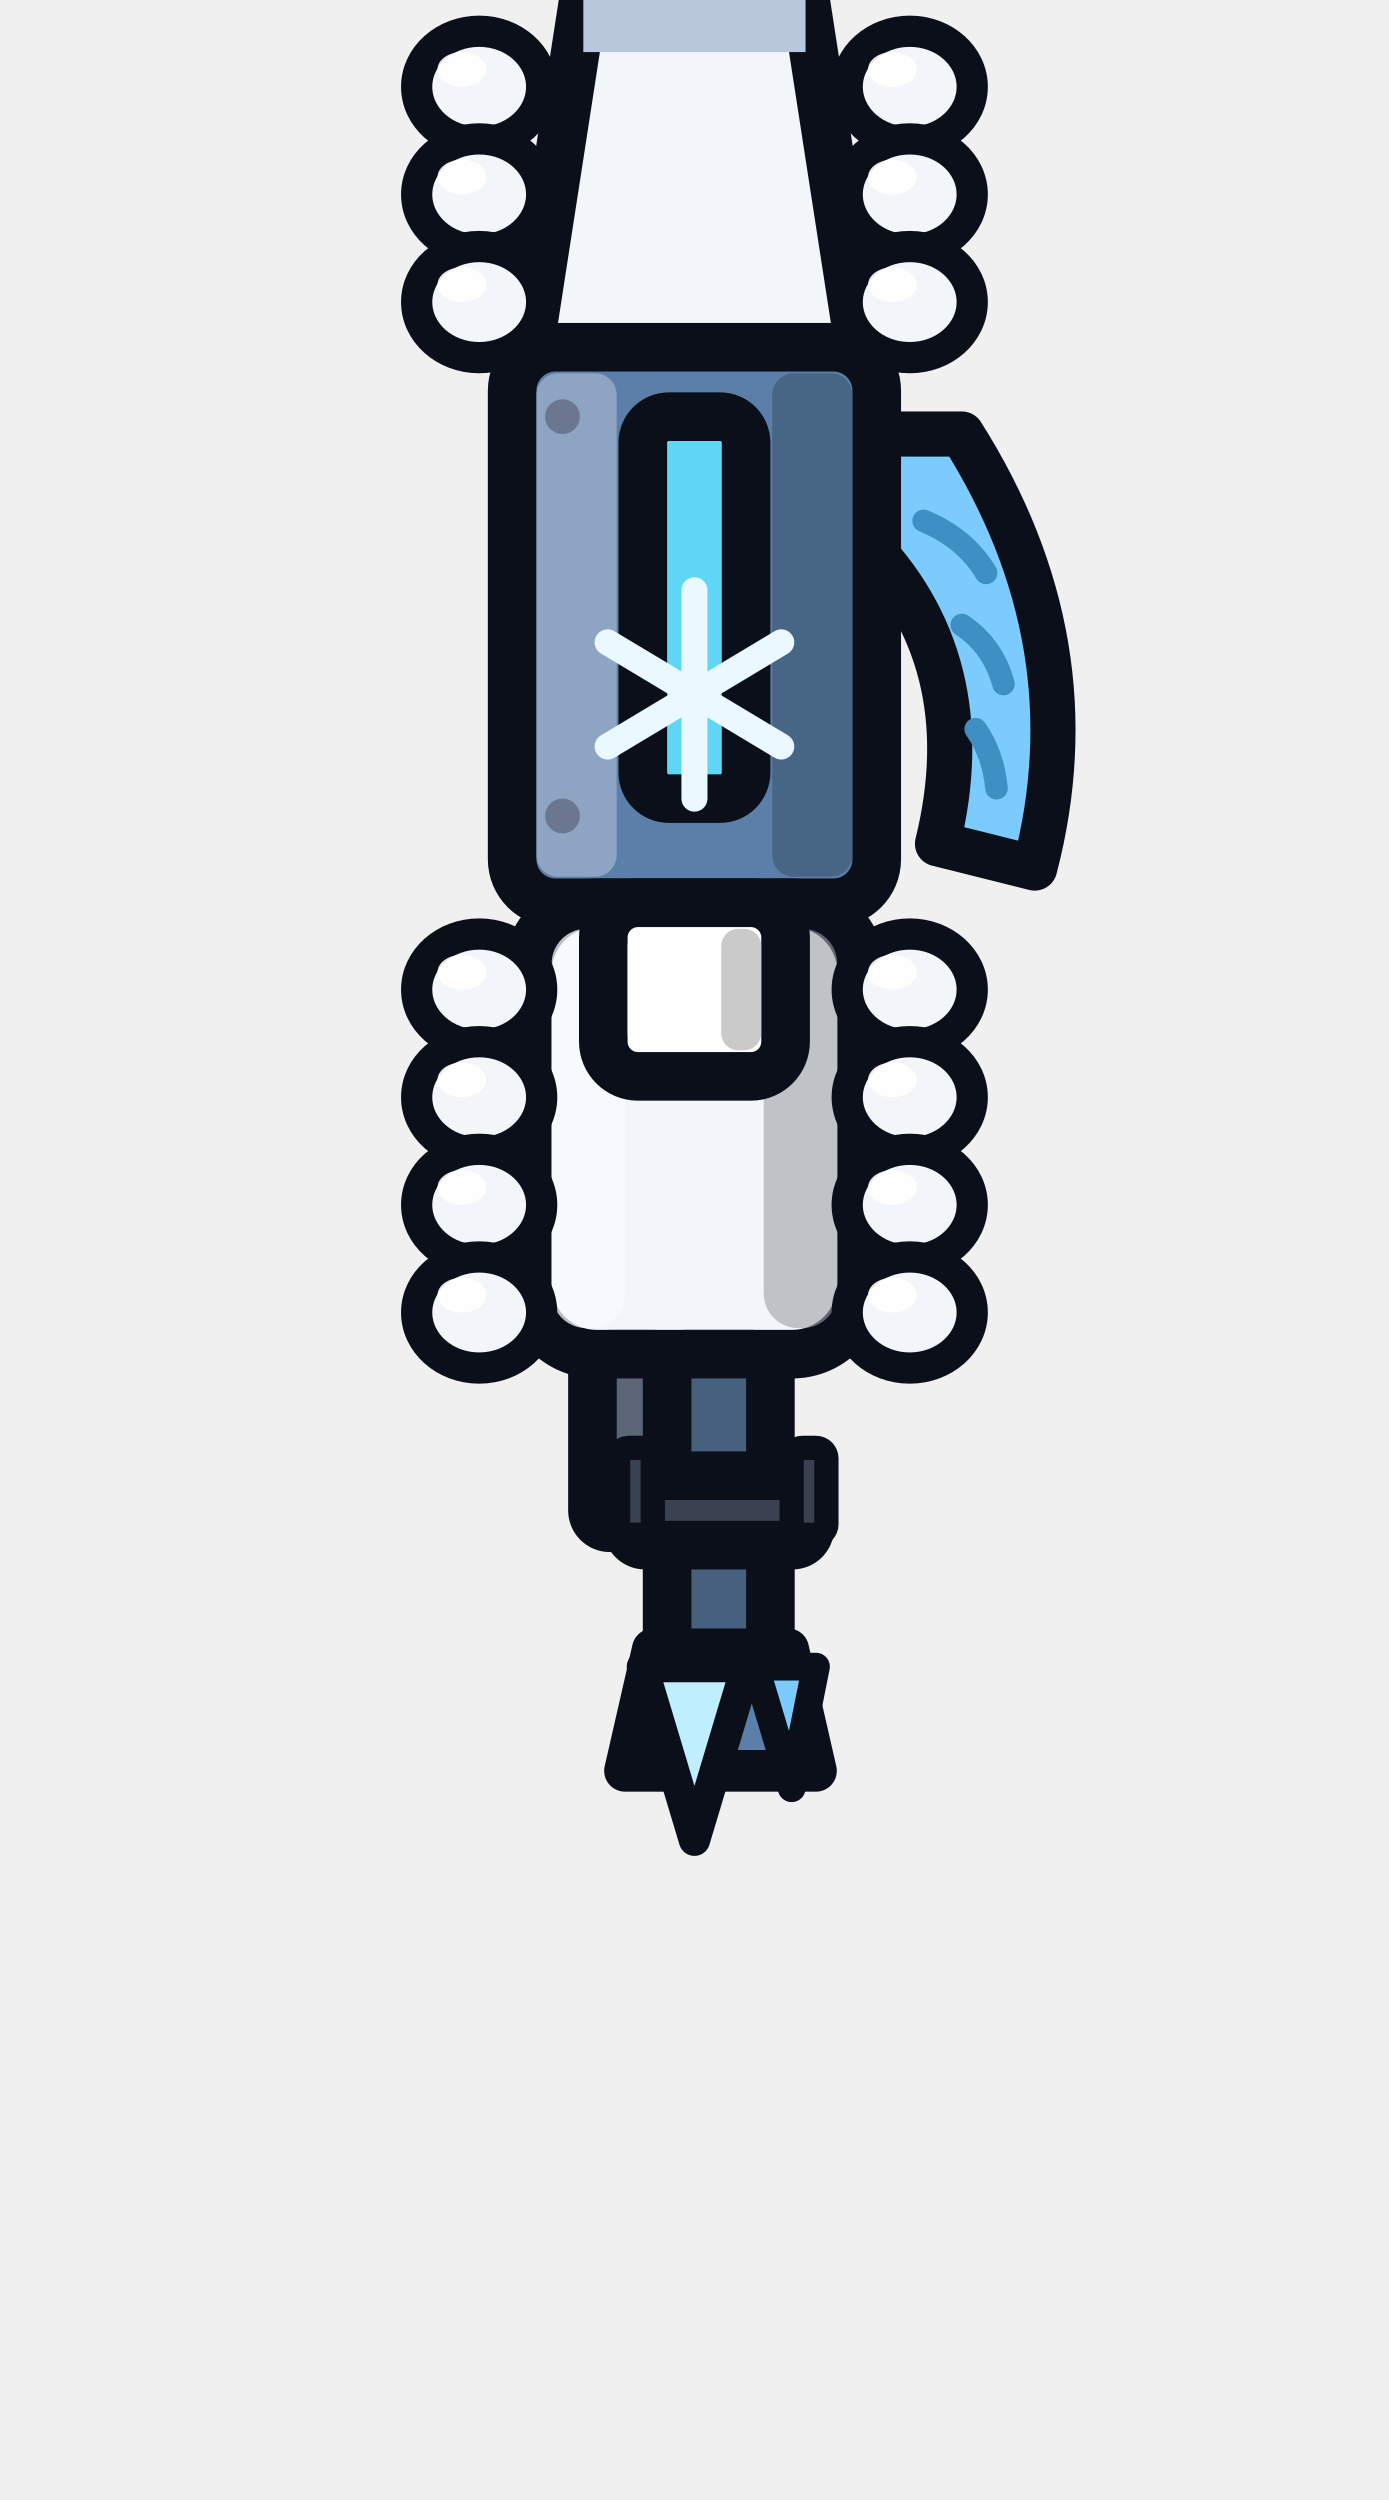
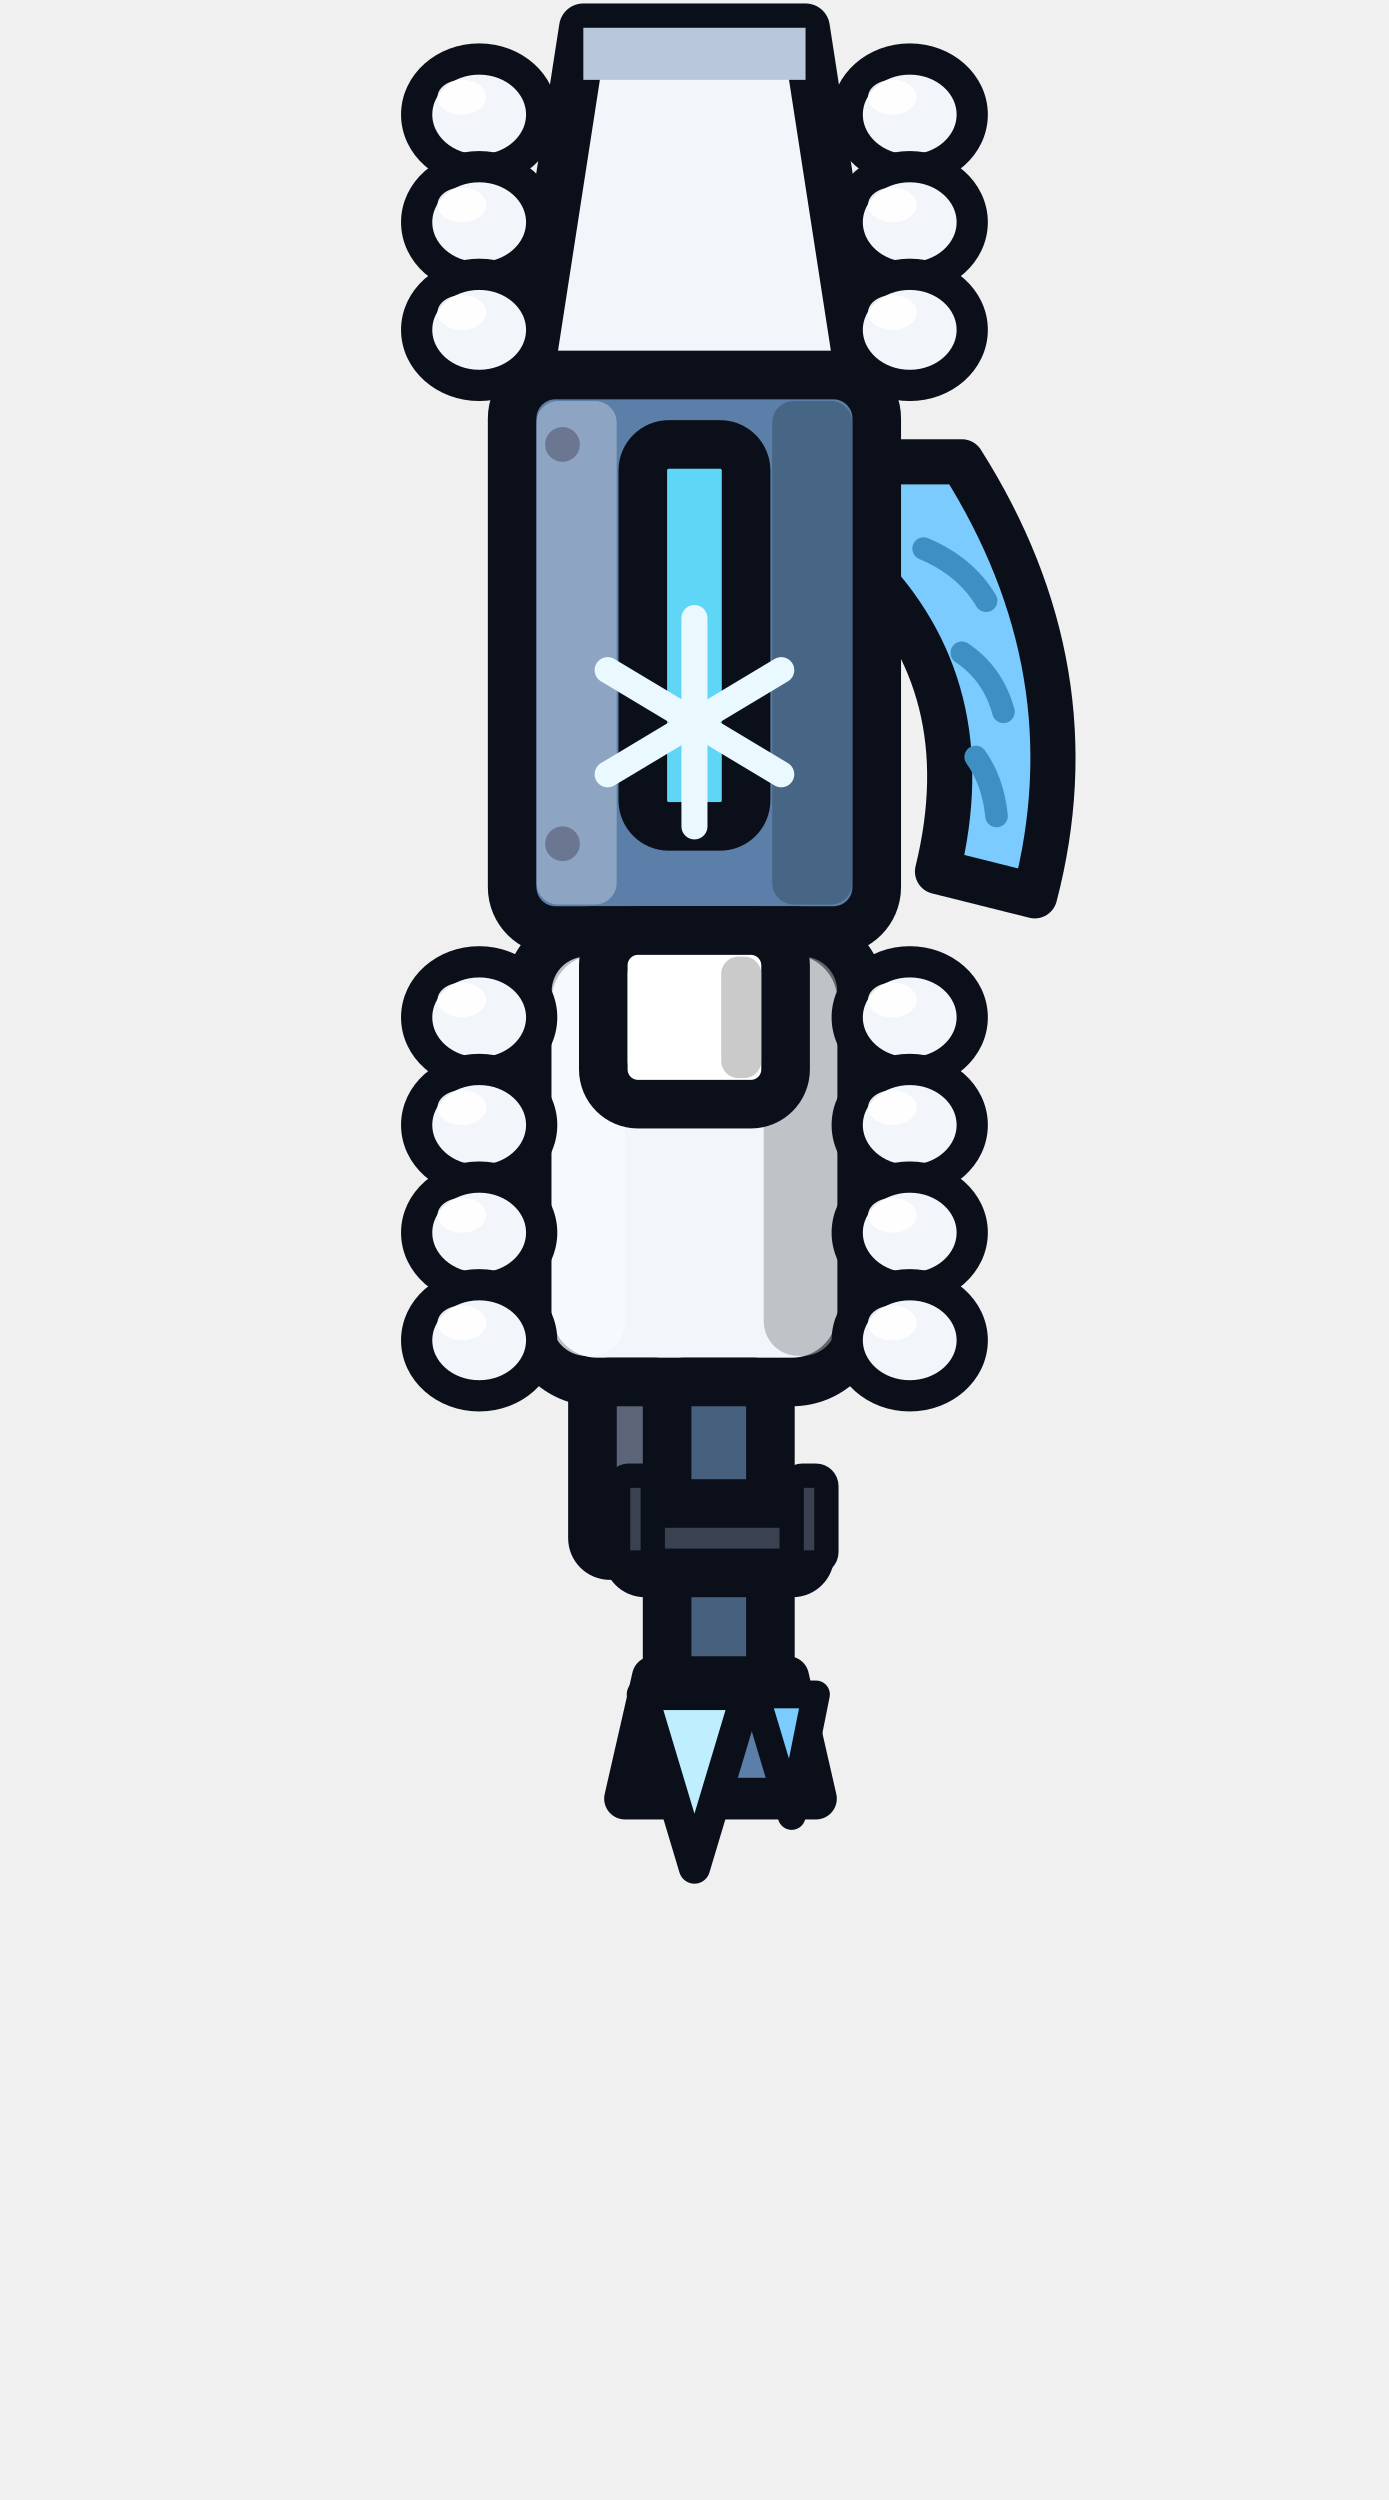
<svg xmlns="http://www.w3.org/2000/svg" viewBox="-40 0 80 144" width="320" height="576">
-   <path d="M9.6 25 L15.4 25 Q23 37 19.6 50 L14 48.6 Q16.6 38 9.6 31 Z" fill="#7CCBFF" stroke="#0B0F1A" stroke-width="2.6" stroke-linejoin="round" />
-   <g stroke="#3E8FC4" stroke-width="1.3" stroke-linecap="round" fill="none">
-     <path d="M13.2 30 q2.4 1 3.6 3" />
-     <path d="M15.4 36 q1.8 1.2 2.4 3.4" />
-     <path d="M16.2 42 q1 1.4 1.2 3.4" />
-   </g>
-   <polygon points="-6.4,0 6.4,0 9.8,22 -9.8,22" fill="#F2F6FB" stroke="#0B0F1A" stroke-width="2.8" stroke-linejoin="round" />
-   <rect x="-6.4" y="0" width="12.8" height="3" fill="#B9C7DB" />
-   <rect x="-10.5" y="20" width="21" height="32" rx="2.5" fill="#5B7FA8" stroke="#0B0F1A" stroke-width="2.8" stroke-linejoin="round" />
-   <rect x="-9.1" y="21.5" width="4.62" height="29" rx="1.25" fill="#9db2cb" opacity=".75" />
-   <rect x="4.48" y="21.5" width="4.62" height="29" rx="1.25" fill="#3b536d" opacity=".6" />
-   <rect x="-2.975" y="24" width="5.95" height="22" rx="1.5" fill="#5FD6F5" stroke="#0B0F1A" stroke-width="2.8" stroke-linejoin="round" />
-   <g fill="#6B7690">
-     <circle cx="-7.6" cy="24" r="1" />
-     <circle cx="-7.6" cy="47" r="1" />
-   </g>
-   <g stroke="#E9F9FF" stroke-width="1.5" stroke-linecap="round">
-     <line x1="0" y1="34" x2="0" y2="46" />
-     <line x1="-5" y1="37" x2="5" y2="43" />
-     <line x1="5" y1="37" x2="-5" y2="43" />
-   </g>
-   <rect x="-9.625" y="52" width="19.25" height="26" rx="4" fill="#F2F6FB" stroke="#0B0F1A" stroke-width="2.8" stroke-linejoin="round" />
-   <rect x="-8.225" y="53.5" width="4.235" height="23" rx="2" fill="#f7fafd" opacity=".75" />
-   <rect x="3.99" y="53.5" width="4.235" height="23" rx="2" fill="#9da0a3" opacity=".6" />
-   <rect x="-5.25" y="52" width="10.5" height="10" rx="2" fill="#FFFFFF" stroke="#0B0F1A" stroke-width="2.8" stroke-linejoin="round" />
-   <rect x="-3.85" y="53.5" width="2.31" height="7" rx="1" fill="#ffffff" opacity=".75" />
-   <rect x="1.54" y="53.5" width="2.31" height="7" rx="1" fill="#a6a6a6" opacity=".6" />
-   <rect x="-5.875" y="78" width="4.55" height="10" rx="1" fill="#5B6577" stroke="#0B0F1A" stroke-width="2.8" stroke-linejoin="round" />
-   <rect x="-1.575" y="78" width="5.95" height="18" rx="1" fill="#46607E" stroke="#0B0F1A" stroke-width="2.8" stroke-linejoin="round" />
-   <rect x="-3.85" y="85" width="10.5" height="4" rx="1" fill="#3A4150" stroke="#0B0F1A" stroke-width="2.8" stroke-linejoin="round" />
-   <g fill="#3A4150" stroke="#0B0F1A" stroke-width="1.4">
-     <rect x="-4.4" y="83.4" width="2" height="5" rx=".6" />
-     <rect x="5.6" y="83.4" width="2" height="5" rx=".6" />
-   </g>
-   <polygon points="-2.4,95 5.4,95 7,102 -4,102" fill="#5B7FA8" stroke="#0B0F1A" stroke-width="2.4" stroke-linejoin="round" />
-   <ellipse cx="-12.4" cy="5" rx="3.6" ry="3.2" fill="#F2F6FB" stroke="#0B0F1A" stroke-width="1.8" />
-   <ellipse cx="-13.4" cy="4" rx="1.4" ry="1" fill="#fff" opacity=".9" />
-   <ellipse cx="-12.4" cy="11.2" rx="3.6" ry="3.2" fill="#F2F6FB" stroke="#0B0F1A" stroke-width="1.8" />
-   <ellipse cx="-13.4" cy="10.2" rx="1.4" ry="1" fill="#fff" opacity=".9" />
-   <ellipse cx="-12.4" cy="17.4" rx="3.6" ry="3.2" fill="#F2F6FB" stroke="#0B0F1A" stroke-width="1.8" />
-   <ellipse cx="-13.4" cy="16.4" rx="1.4" ry="1" fill="#fff" opacity=".9" />
-   <ellipse cx="12.4" cy="5" rx="3.6" ry="3.2" fill="#F2F6FB" stroke="#0B0F1A" stroke-width="1.8" />
-   <ellipse cx="11.4" cy="4" rx="1.4" ry="1" fill="#fff" opacity=".9" />
-   <ellipse cx="12.4" cy="11.2" rx="3.6" ry="3.2" fill="#F2F6FB" stroke="#0B0F1A" stroke-width="1.8" />
-   <ellipse cx="11.4" cy="10.2" rx="1.4" ry="1" fill="#fff" opacity=".9" />
-   <ellipse cx="12.4" cy="17.4" rx="3.6" ry="3.2" fill="#F2F6FB" stroke="#0B0F1A" stroke-width="1.8" />
-   <ellipse cx="11.4" cy="16.4" rx="1.4" ry="1" fill="#fff" opacity=".9" />
-   <ellipse cx="-12.4" cy="57" rx="3.6" ry="3.2" fill="#F2F6FB" stroke="#0B0F1A" stroke-width="1.8" />
-   <ellipse cx="-13.4" cy="56" rx="1.4" ry="1" fill="#fff" opacity=".9" />
-   <ellipse cx="-12.4" cy="63.2" rx="3.6" ry="3.2" fill="#F2F6FB" stroke="#0B0F1A" stroke-width="1.8" />
-   <ellipse cx="-13.4" cy="62.2" rx="1.4" ry="1" fill="#fff" opacity=".9" />
-   <ellipse cx="-12.4" cy="69.4" rx="3.6" ry="3.2" fill="#F2F6FB" stroke="#0B0F1A" stroke-width="1.8" />
-   <ellipse cx="-13.4" cy="68.4" rx="1.4" ry="1" fill="#fff" opacity=".9" />
-   <ellipse cx="-12.4" cy="75.6" rx="3.6" ry="3.2" fill="#F2F6FB" stroke="#0B0F1A" stroke-width="1.8" />
-   <ellipse cx="-13.4" cy="74.6" rx="1.4" ry="1" fill="#fff" opacity=".9" />
-   <ellipse cx="12.4" cy="57" rx="3.6" ry="3.2" fill="#F2F6FB" stroke="#0B0F1A" stroke-width="1.8" />
-   <ellipse cx="11.4" cy="56" rx="1.4" ry="1" fill="#fff" opacity=".9" />
-   <ellipse cx="12.4" cy="63.2" rx="3.6" ry="3.2" fill="#F2F6FB" stroke="#0B0F1A" stroke-width="1.8" />
-   <ellipse cx="11.4" cy="62.2" rx="1.4" ry="1" fill="#fff" opacity=".9" />
-   <ellipse cx="12.4" cy="69.4" rx="3.6" ry="3.2" fill="#F2F6FB" stroke="#0B0F1A" stroke-width="1.8" />
-   <ellipse cx="11.4" cy="68.4" rx="1.4" ry="1" fill="#fff" opacity=".9" />
-   <ellipse cx="12.4" cy="75.6" rx="3.6" ry="3.2" fill="#F2F6FB" stroke="#0B0F1A" stroke-width="1.8" />
-   <ellipse cx="11.4" cy="74.6" rx="1.4" ry="1" fill="#fff" opacity=".9" />
-   <g>
-     <polygon points="-3,96 0,106 3,96" fill="#BFEFFF" stroke="#0B0F1A" stroke-width="1.8" stroke-linejoin="round" />
-     <polygon points="3.5,96 5.6,103 7,96" fill="#7CCBFF" stroke="#0B0F1A" stroke-width="1.6" stroke-linejoin="round" />
+   <g transform="translate(0 1.6)">
+     <path d="M9.6 25 L15.4 25 Q23 37 19.6 50 L14 48.6 Q16.6 38 9.6 31 Z" fill="#7CCBFF" stroke="#0B0F1A" stroke-width="2.6" stroke-linejoin="round" />
+     <g stroke="#3E8FC4" stroke-width="1.3" stroke-linecap="round" fill="none">
+       <path d="M13.2 30 q2.4 1 3.6 3" />
+       <path d="M15.4 36 q1.8 1.2 2.4 3.4" />
+       <path d="M16.2 42 q1 1.4 1.2 3.4" />
+     </g>
+     <polygon points="-6.4,0 6.4,0 9.8,22 -9.8,22" fill="#F2F6FB" stroke="#0B0F1A" stroke-width="2.8" stroke-linejoin="round" />
+     <rect x="-6.4" y="0" width="12.8" height="3" fill="#B9C7DB" />
+     <rect x="-10.5" y="20" width="21" height="32" rx="2.5" fill="#5B7FA8" stroke="#0B0F1A" stroke-width="2.8" stroke-linejoin="round" />
+     <rect x="-9.1" y="21.5" width="4.62" height="29" rx="1.25" fill="#9db2cb" opacity=".75" />
+     <rect x="4.48" y="21.5" width="4.62" height="29" rx="1.25" fill="#3b536d" opacity=".6" />
+     <rect x="-2.975" y="24" width="5.95" height="22" rx="1.5" fill="#5FD6F5" stroke="#0B0F1A" stroke-width="2.8" stroke-linejoin="round" />
+     <g fill="#6B7690">
+       <circle cx="-7.6" cy="24" r="1" />
+       <circle cx="-7.6" cy="47" r="1" />
+     </g>
+     <g stroke="#E9F9FF" stroke-width="1.5" stroke-linecap="round">
+       <line x1="0" y1="34" x2="0" y2="46" />
+       <line x1="-5" y1="37" x2="5" y2="43" />
+       <line x1="5" y1="37" x2="-5" y2="43" />
+     </g>
+     <rect x="-9.625" y="52" width="19.25" height="26" rx="4" fill="#F2F6FB" stroke="#0B0F1A" stroke-width="2.8" stroke-linejoin="round" />
+     <rect x="-8.225" y="53.5" width="4.235" height="23" rx="2" fill="#f7fafd" opacity=".75" />
+     <rect x="3.99" y="53.5" width="4.235" height="23" rx="2" fill="#9da0a3" opacity=".6" />
+     <rect x="-5.25" y="52" width="10.5" height="10" rx="2" fill="#FFFFFF" stroke="#0B0F1A" stroke-width="2.8" stroke-linejoin="round" />
+     <rect x="-3.85" y="53.5" width="2.31" height="7" rx="1" fill="#ffffff" opacity=".75" />
+     <rect x="1.54" y="53.5" width="2.31" height="7" rx="1" fill="#a6a6a6" opacity=".6" />
+     <rect x="-5.875" y="78" width="4.55" height="10" rx="1" fill="#5B6577" stroke="#0B0F1A" stroke-width="2.8" stroke-linejoin="round" />
+     <rect x="-1.575" y="78" width="5.95" height="18" rx="1" fill="#46607E" stroke="#0B0F1A" stroke-width="2.8" stroke-linejoin="round" />
+     <rect x="-3.85" y="85" width="10.5" height="4" rx="1" fill="#3A4150" stroke="#0B0F1A" stroke-width="2.8" stroke-linejoin="round" />
+     <g fill="#3A4150" stroke="#0B0F1A" stroke-width="1.4">
+       <rect x="-4.4" y="83.4" width="2" height="5" rx=".6" />
+       <rect x="5.6" y="83.4" width="2" height="5" rx=".6" />
+     </g>
+     <polygon points="-2.4,95 5.4,95 7,102 -4,102" fill="#5B7FA8" stroke="#0B0F1A" stroke-width="2.4" stroke-linejoin="round" />
+     <ellipse cx="-12.4" cy="5" rx="3.6" ry="3.2" fill="#F2F6FB" stroke="#0B0F1A" stroke-width="1.8" />
+     <ellipse cx="-13.4" cy="4" rx="1.4" ry="1" fill="#fff" opacity=".9" />
+     <ellipse cx="-12.4" cy="11.2" rx="3.6" ry="3.2" fill="#F2F6FB" stroke="#0B0F1A" stroke-width="1.8" />
+     <ellipse cx="-13.4" cy="10.2" rx="1.4" ry="1" fill="#fff" opacity=".9" />
+     <ellipse cx="-12.4" cy="17.4" rx="3.6" ry="3.2" fill="#F2F6FB" stroke="#0B0F1A" stroke-width="1.8" />
+     <ellipse cx="-13.4" cy="16.4" rx="1.4" ry="1" fill="#fff" opacity=".9" />
+     <ellipse cx="12.4" cy="5" rx="3.6" ry="3.2" fill="#F2F6FB" stroke="#0B0F1A" stroke-width="1.8" />
+     <ellipse cx="11.4" cy="4" rx="1.4" ry="1" fill="#fff" opacity=".9" />
+     <ellipse cx="12.4" cy="11.2" rx="3.6" ry="3.2" fill="#F2F6FB" stroke="#0B0F1A" stroke-width="1.8" />
+     <ellipse cx="11.4" cy="10.2" rx="1.4" ry="1" fill="#fff" opacity=".9" />
+     <ellipse cx="12.4" cy="17.4" rx="3.6" ry="3.2" fill="#F2F6FB" stroke="#0B0F1A" stroke-width="1.8" />
+     <ellipse cx="11.4" cy="16.4" rx="1.4" ry="1" fill="#fff" opacity=".9" />
+     <ellipse cx="-12.4" cy="57" rx="3.6" ry="3.2" fill="#F2F6FB" stroke="#0B0F1A" stroke-width="1.8" />
+     <ellipse cx="-13.4" cy="56" rx="1.4" ry="1" fill="#fff" opacity=".9" />
+     <ellipse cx="-12.4" cy="63.2" rx="3.6" ry="3.2" fill="#F2F6FB" stroke="#0B0F1A" stroke-width="1.8" />
+     <ellipse cx="-13.4" cy="62.2" rx="1.4" ry="1" fill="#fff" opacity=".9" />
+     <ellipse cx="-12.4" cy="69.4" rx="3.6" ry="3.2" fill="#F2F6FB" stroke="#0B0F1A" stroke-width="1.8" />
+     <ellipse cx="-13.4" cy="68.4" rx="1.4" ry="1" fill="#fff" opacity=".9" />
+     <ellipse cx="-12.4" cy="75.6" rx="3.6" ry="3.2" fill="#F2F6FB" stroke="#0B0F1A" stroke-width="1.8" />
+     <ellipse cx="-13.4" cy="74.6" rx="1.4" ry="1" fill="#fff" opacity=".9" />
+     <ellipse cx="12.4" cy="57" rx="3.6" ry="3.2" fill="#F2F6FB" stroke="#0B0F1A" stroke-width="1.8" />
+     <ellipse cx="11.4" cy="56" rx="1.4" ry="1" fill="#fff" opacity=".9" />
+     <ellipse cx="12.4" cy="63.2" rx="3.6" ry="3.2" fill="#F2F6FB" stroke="#0B0F1A" stroke-width="1.8" />
+     <ellipse cx="11.4" cy="62.2" rx="1.4" ry="1" fill="#fff" opacity=".9" />
+     <ellipse cx="12.4" cy="69.4" rx="3.6" ry="3.2" fill="#F2F6FB" stroke="#0B0F1A" stroke-width="1.8" />
+     <ellipse cx="11.4" cy="68.4" rx="1.4" ry="1" fill="#fff" opacity=".9" />
+     <ellipse cx="12.4" cy="75.6" rx="3.6" ry="3.2" fill="#F2F6FB" stroke="#0B0F1A" stroke-width="1.8" />
+     <ellipse cx="11.4" cy="74.6" rx="1.4" ry="1" fill="#fff" opacity=".9" />
+     <g>
+       <polygon points="-3,96 0,106 3,96" fill="#BFEFFF" stroke="#0B0F1A" stroke-width="1.8" stroke-linejoin="round" />
+       <polygon points="3.5,96 5.6,103 7,96" fill="#7CCBFF" stroke="#0B0F1A" stroke-width="1.6" stroke-linejoin="round" />
+     </g>
  </g>
</svg>
